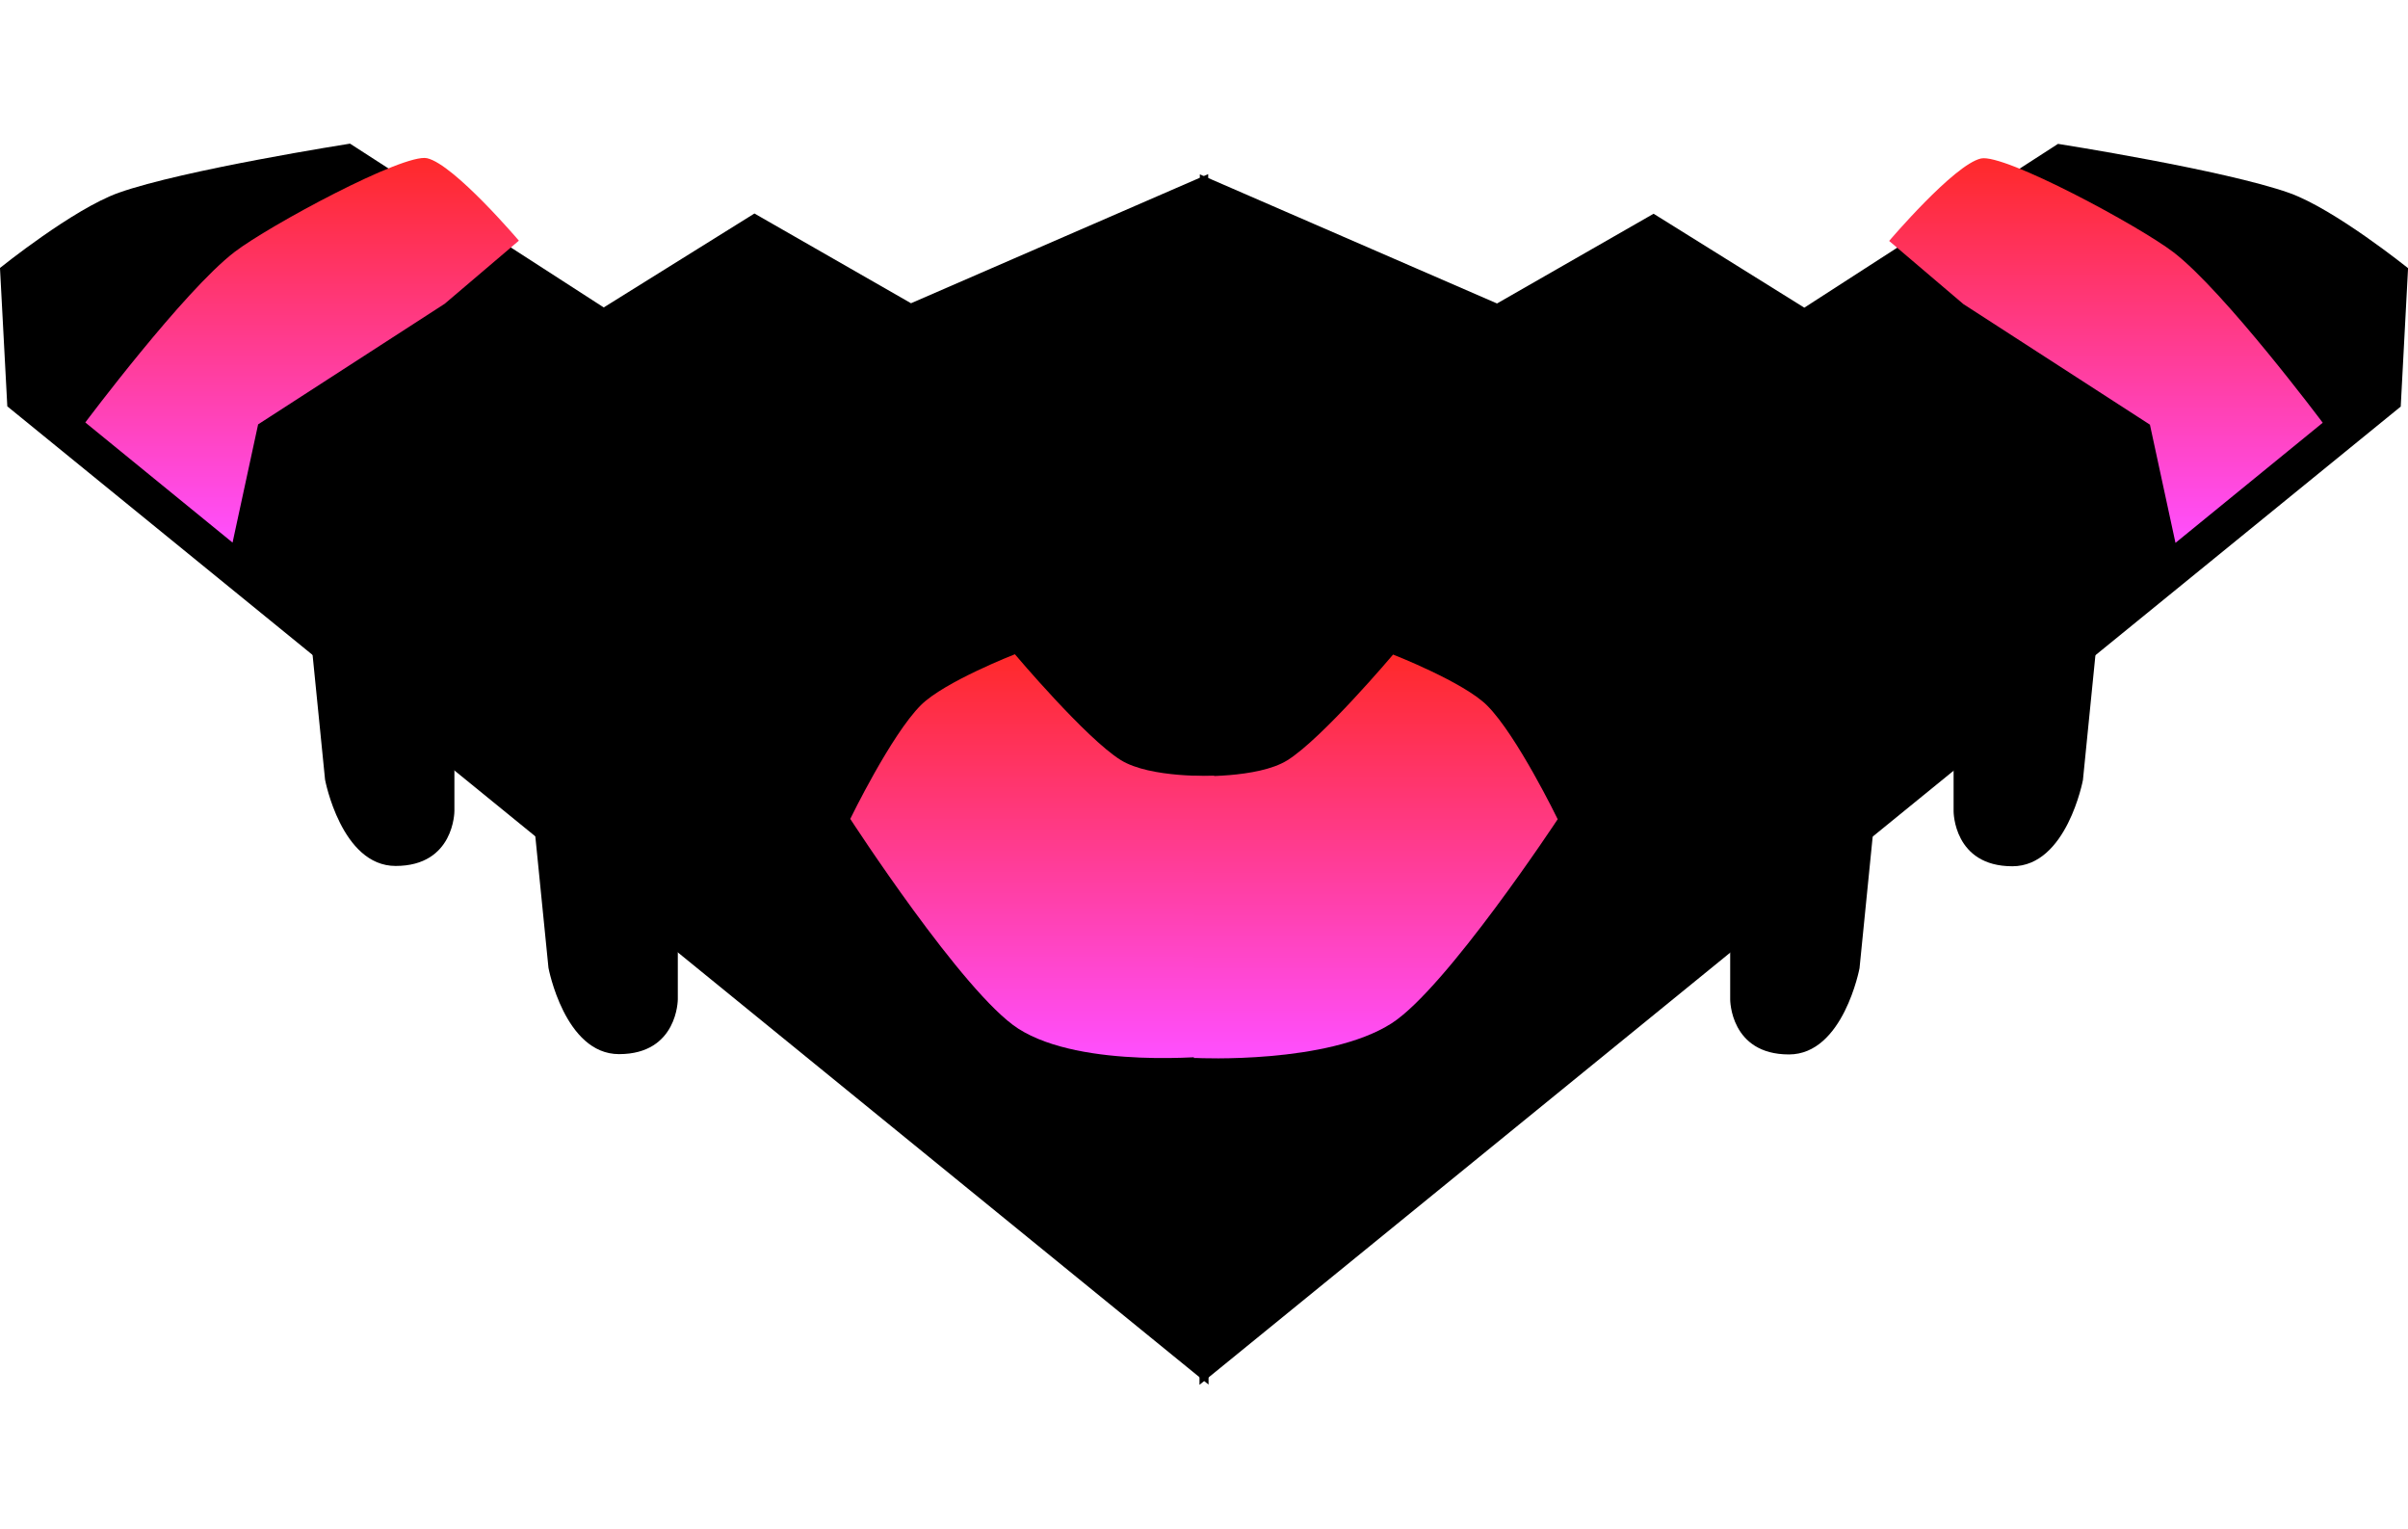
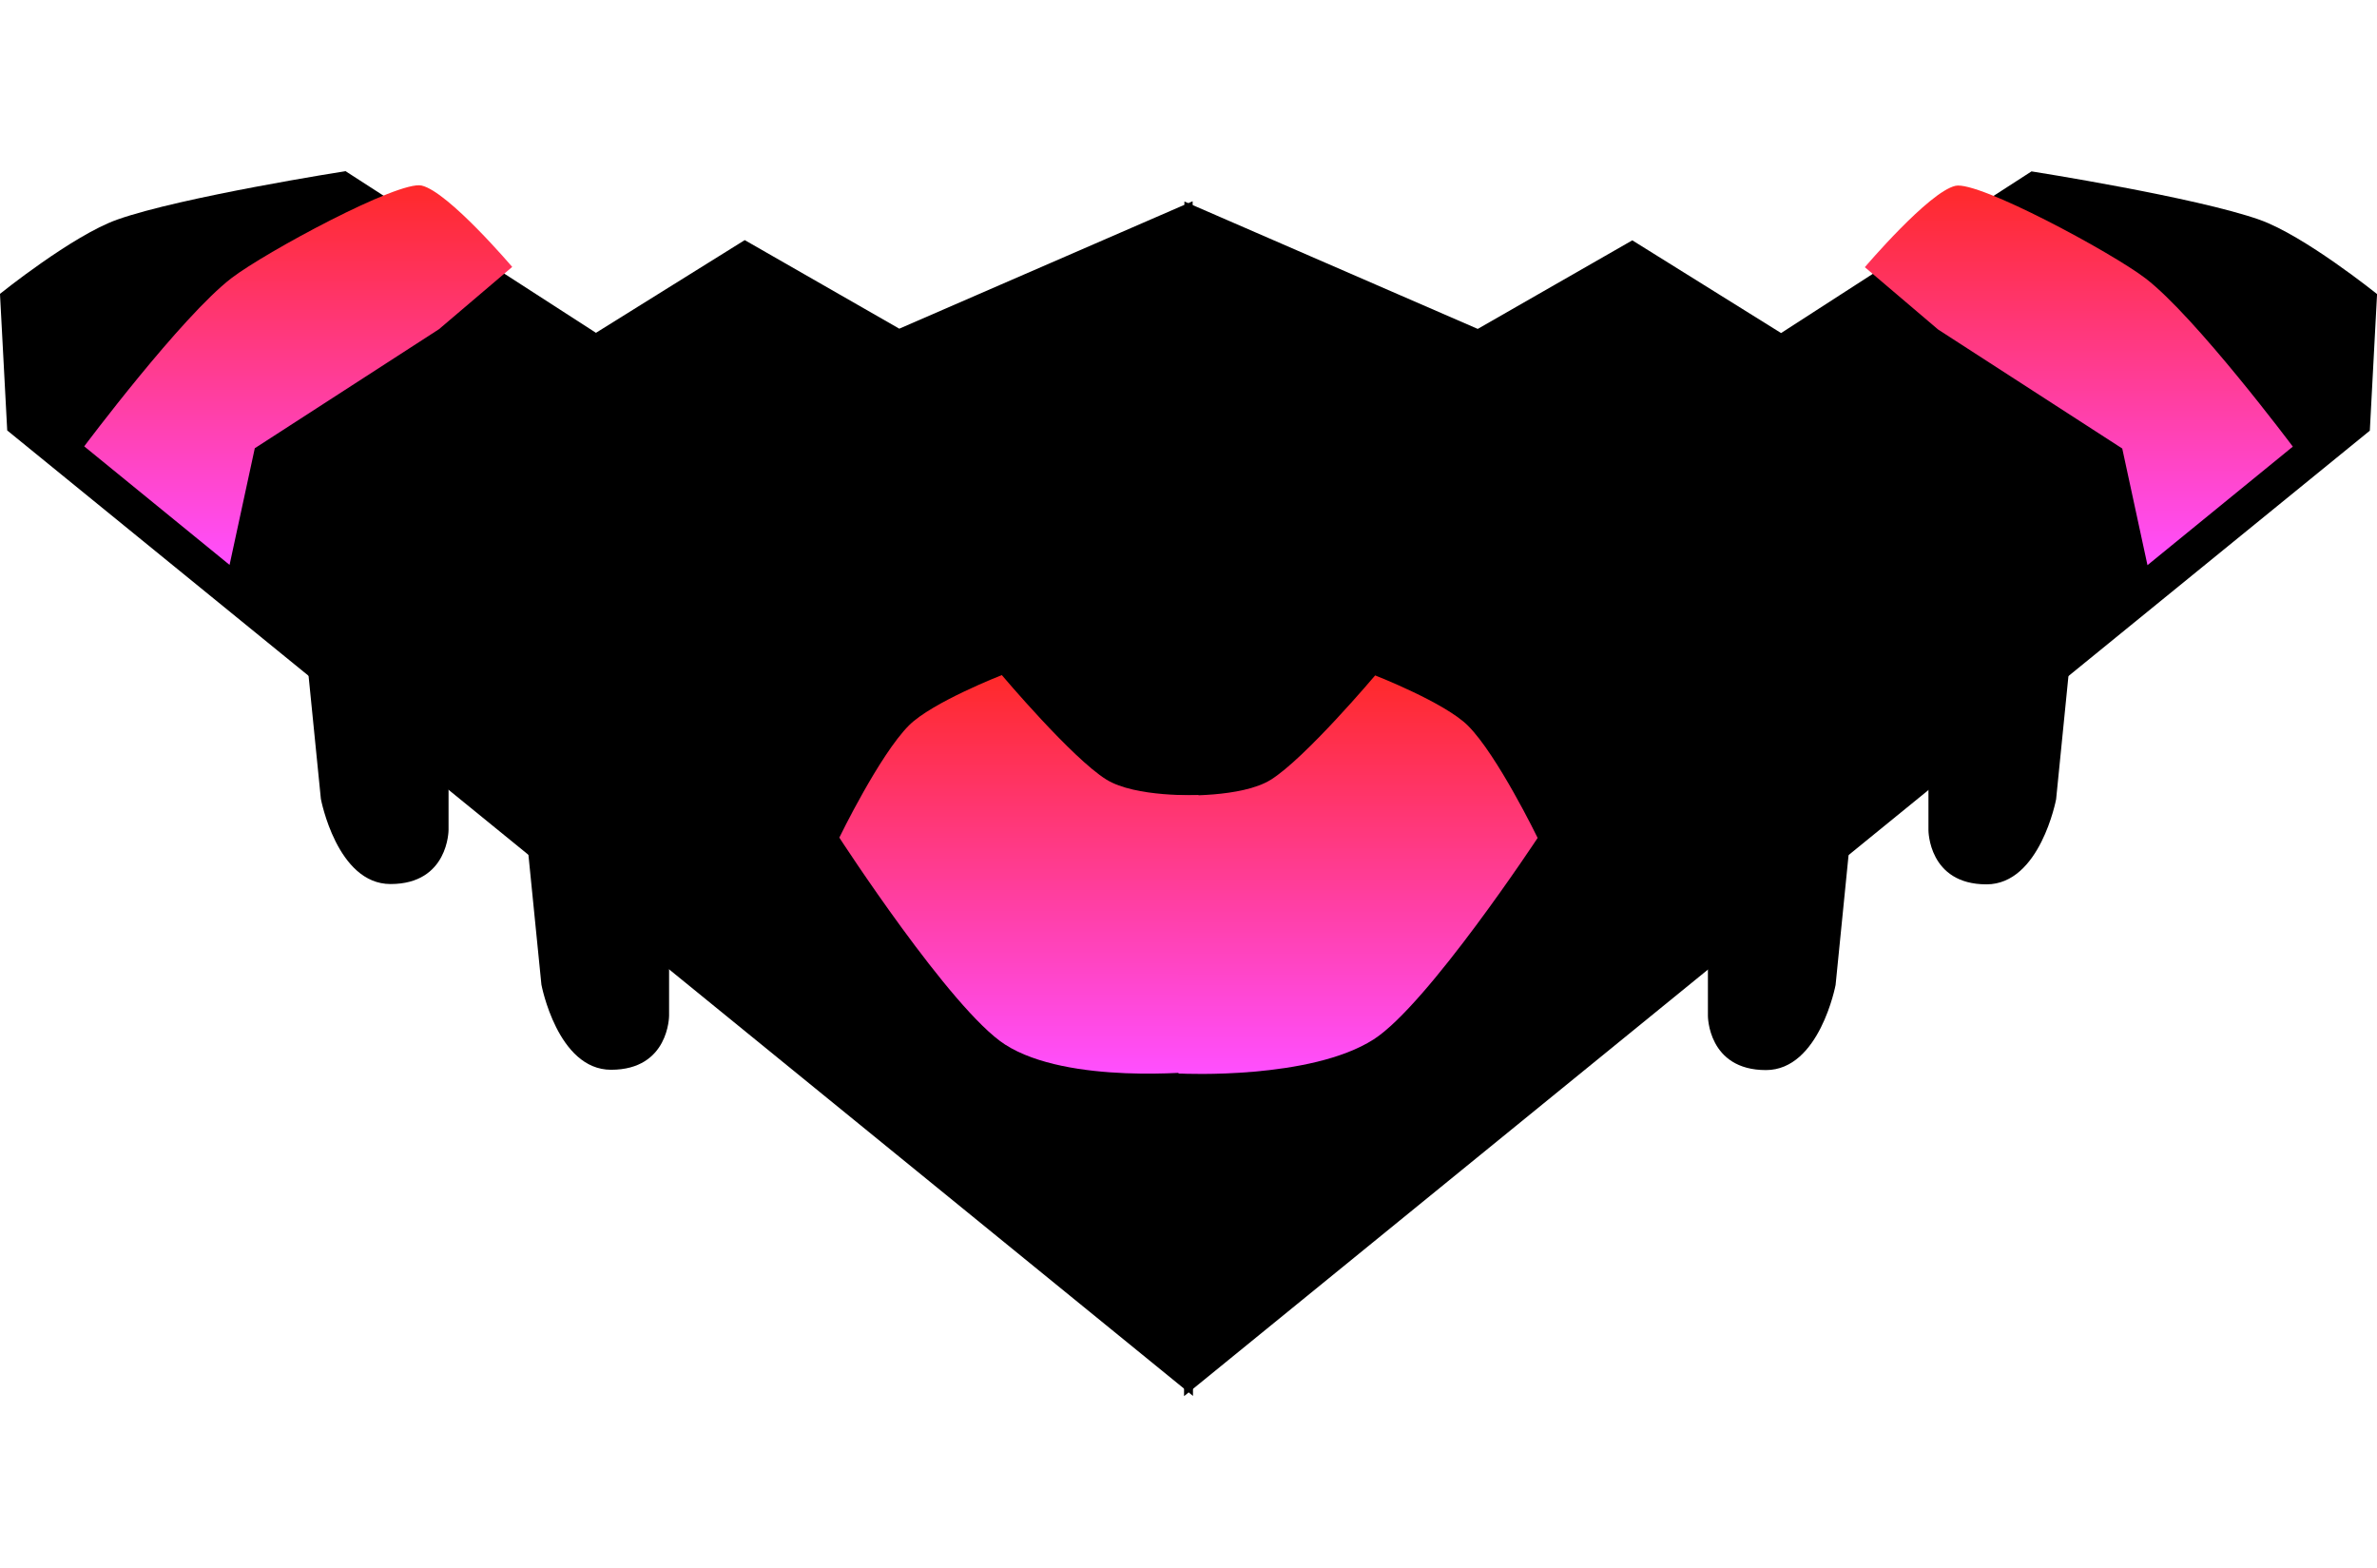
- <svg xmlns="http://www.w3.org/2000/svg" version="1.1" width="40.437" height="25.661" viewBox="0,0,61.437,31.661">
+ <svg xmlns="http://www.w3.org/2000/svg" version="1.1" width="40.437" height="26.661" viewBox="0,0,61.437,31.661">
  <defs>
    <linearGradient x1="216.989" y1="164.534" x2="216.989" y2="174.345" gradientUnits="userSpaceOnUse" id="color-1">
      <stop offset="0" stop-color="#ff2929" />
      <stop offset="1" stop-color="#ff4fff" />
    </linearGradient>
    <linearGradient x1="235.575" y1="177.194" x2="235.575" y2="187.494" gradientUnits="userSpaceOnUse" id="color-2">
      <stop offset="0" stop-color="#ff2929" />
      <stop offset="1" stop-color="#ff4fff" />
    </linearGradient>
    <linearGradient x1="263.011" y1="164.542" x2="263.011" y2="174.353" gradientUnits="userSpaceOnUse" id="color-3">
      <stop offset="0" stop-color="#ff2929" />
      <stop offset="1" stop-color="#ff4fff" />
    </linearGradient>
    <linearGradient x1="244.425" y1="177.202" x2="244.425" y2="187.502" gradientUnits="userSpaceOnUse" id="color-4">
      <stop offset="0" stop-color="#ff2929" />
      <stop offset="1" stop-color="#ff4fff" />
    </linearGradient>
  </defs>
  <g transform="translate(-209.2815,-164.1695)">
    <g data-paper-data="{&quot;isPaintingLayer&quot;:true}" fill-rule="nonzero" stroke="none" stroke-width="0" stroke-linecap="butt" stroke-linejoin="miter" stroke-miterlimit="10" stroke-dasharray="" stroke-dashoffset="0" style="mix-blend-mode: normal">
      <path d="M240.015,192.802c-0.331,0 -0.6,-6.134 -0.6,-13.7c0,-7.566 0.269,-13.7 0.6,-13.7c0.331,0 0.6,6.134 0.6,13.7c0,7.566 -0.269,13.7 -0.6,13.7z" fill="#000000" />
      <g fill="#000000">
        <path d="M240.116,195.823l-30.648,-24.952l-0.187,-3.53c0,0 1.872,-1.508 3.031,-1.919c1.645,-0.584 5.9,-1.252 5.9,-1.252l6.473,4.178l3.845,-2.396l3.995,2.289l7.582,-3.293z" />
        <path d="M217.575,180.394l-0.6,-6h3.9v6.8c0,0 0.003,1.4 -1.5,1.4c-1.386,0 -1.8,-2.2 -1.8,-2.2z" />
        <path d="M223.275,185.194l-0.6,-6h3.9v6.8c0,0 0.003,1.4 -1.5,1.4c-1.386,0 -1.8,-2.2 -1.8,-2.2z" />
        <path d="M239.894,164.954l7.582,3.293l3.995,-2.289l3.845,2.396l6.473,-4.178c0,0 4.255,0.668 5.9,1.252c1.159,0.412 3.031,1.919 3.031,1.919l-0.187,3.53l-30.648,24.952z" />
        <path d="M260.625,182.602c-1.503,0 -1.5,-1.4 -1.5,-1.4v-6.8h3.9l-0.6,6c0,0 -0.414,2.2 -1.8,2.2z" />
        <path d="M254.925,187.402c-1.503,0 -1.5,-1.4 -1.5,-1.4v-6.8h3.9l-0.6,6c0,0 -0.414,2.2 -1.8,2.2z" />
      </g>
      <g>
        <path d="M211.458,171.282c0,0 2.512,-3.355 3.807,-4.348c0.874,-0.67 4.322,-2.528 4.914,-2.392c0.688,0.158 2.341,2.103 2.341,2.103l-1.893,1.61l-4.76,3.076l-0.652,3.015z" data-paper-data="{&quot;index&quot;:null}" fill="url(#color-1)" />
        <path d="M235.26,186.743c-1.396,-0.895 -4.285,-5.349 -4.285,-5.349c0,0 1.038,-2.138 1.8,-2.9c0.598,-0.598 2.4,-1.3 2.4,-1.3c0,0 1.812,2.147 2.701,2.699c0.756,0.469 2.382,0.401 2.382,0.401v7.143c0,0 -3.365,0.353 -4.998,-0.694z" data-paper-data="{&quot;index&quot;:null}" fill="url(#color-2)" />
        <path d="M264.786,174.353l-0.652,-3.015l-4.76,-3.076l-1.893,-1.61c0,0 1.653,-1.945 2.341,-2.103c0.591,-0.136 4.04,1.722 4.914,2.392c1.295,0.993 3.807,4.348 3.807,4.348z" data-paper-data="{&quot;index&quot;:null}" fill="url(#color-3)" />
        <path d="M239.741,187.492v-7.19c0,0 1.626,0.067 2.382,-0.401c0.889,-0.551 2.701,-2.699 2.701,-2.699c0,0 1.802,0.702 2.4,1.3c0.762,0.762 1.8,2.9 1.8,2.9c0,0 -2.841,4.31 -4.237,5.206c-1.633,1.047 -4.963,0.885 -4.963,0.885z" data-paper-data="{&quot;index&quot;:null}" fill="url(#color-4)" />
      </g>
    </g>
  </g>
</svg>
